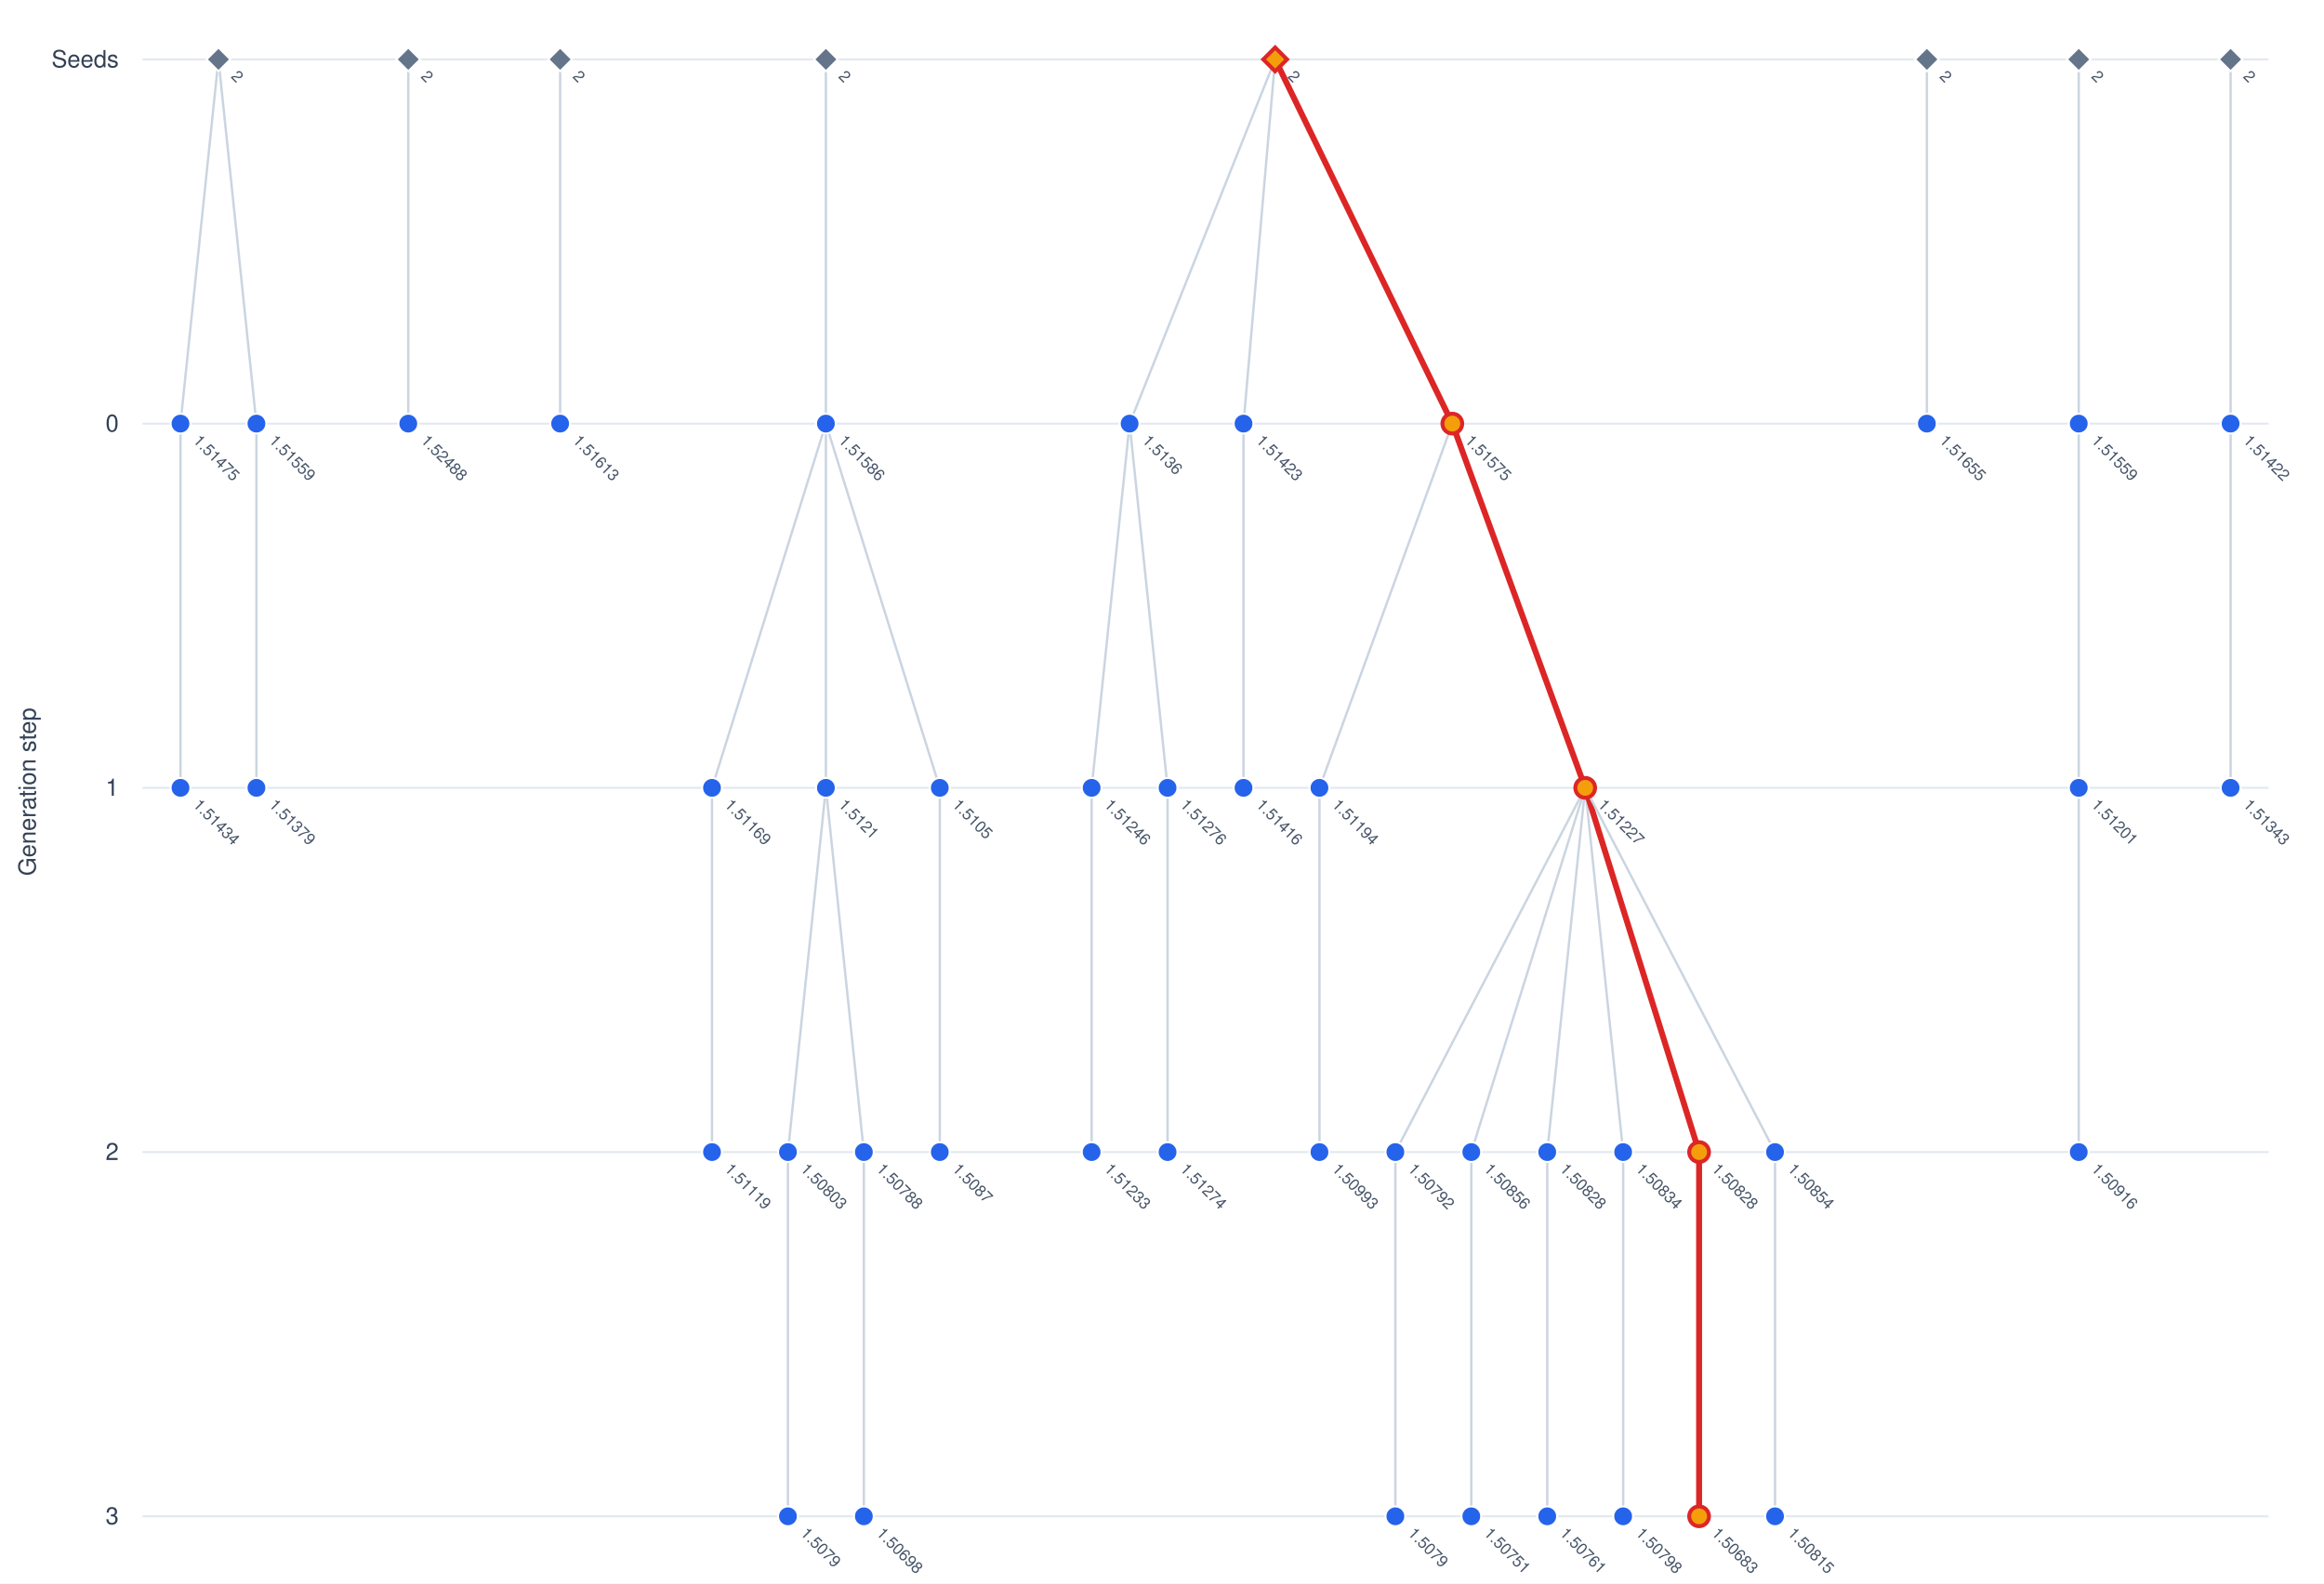
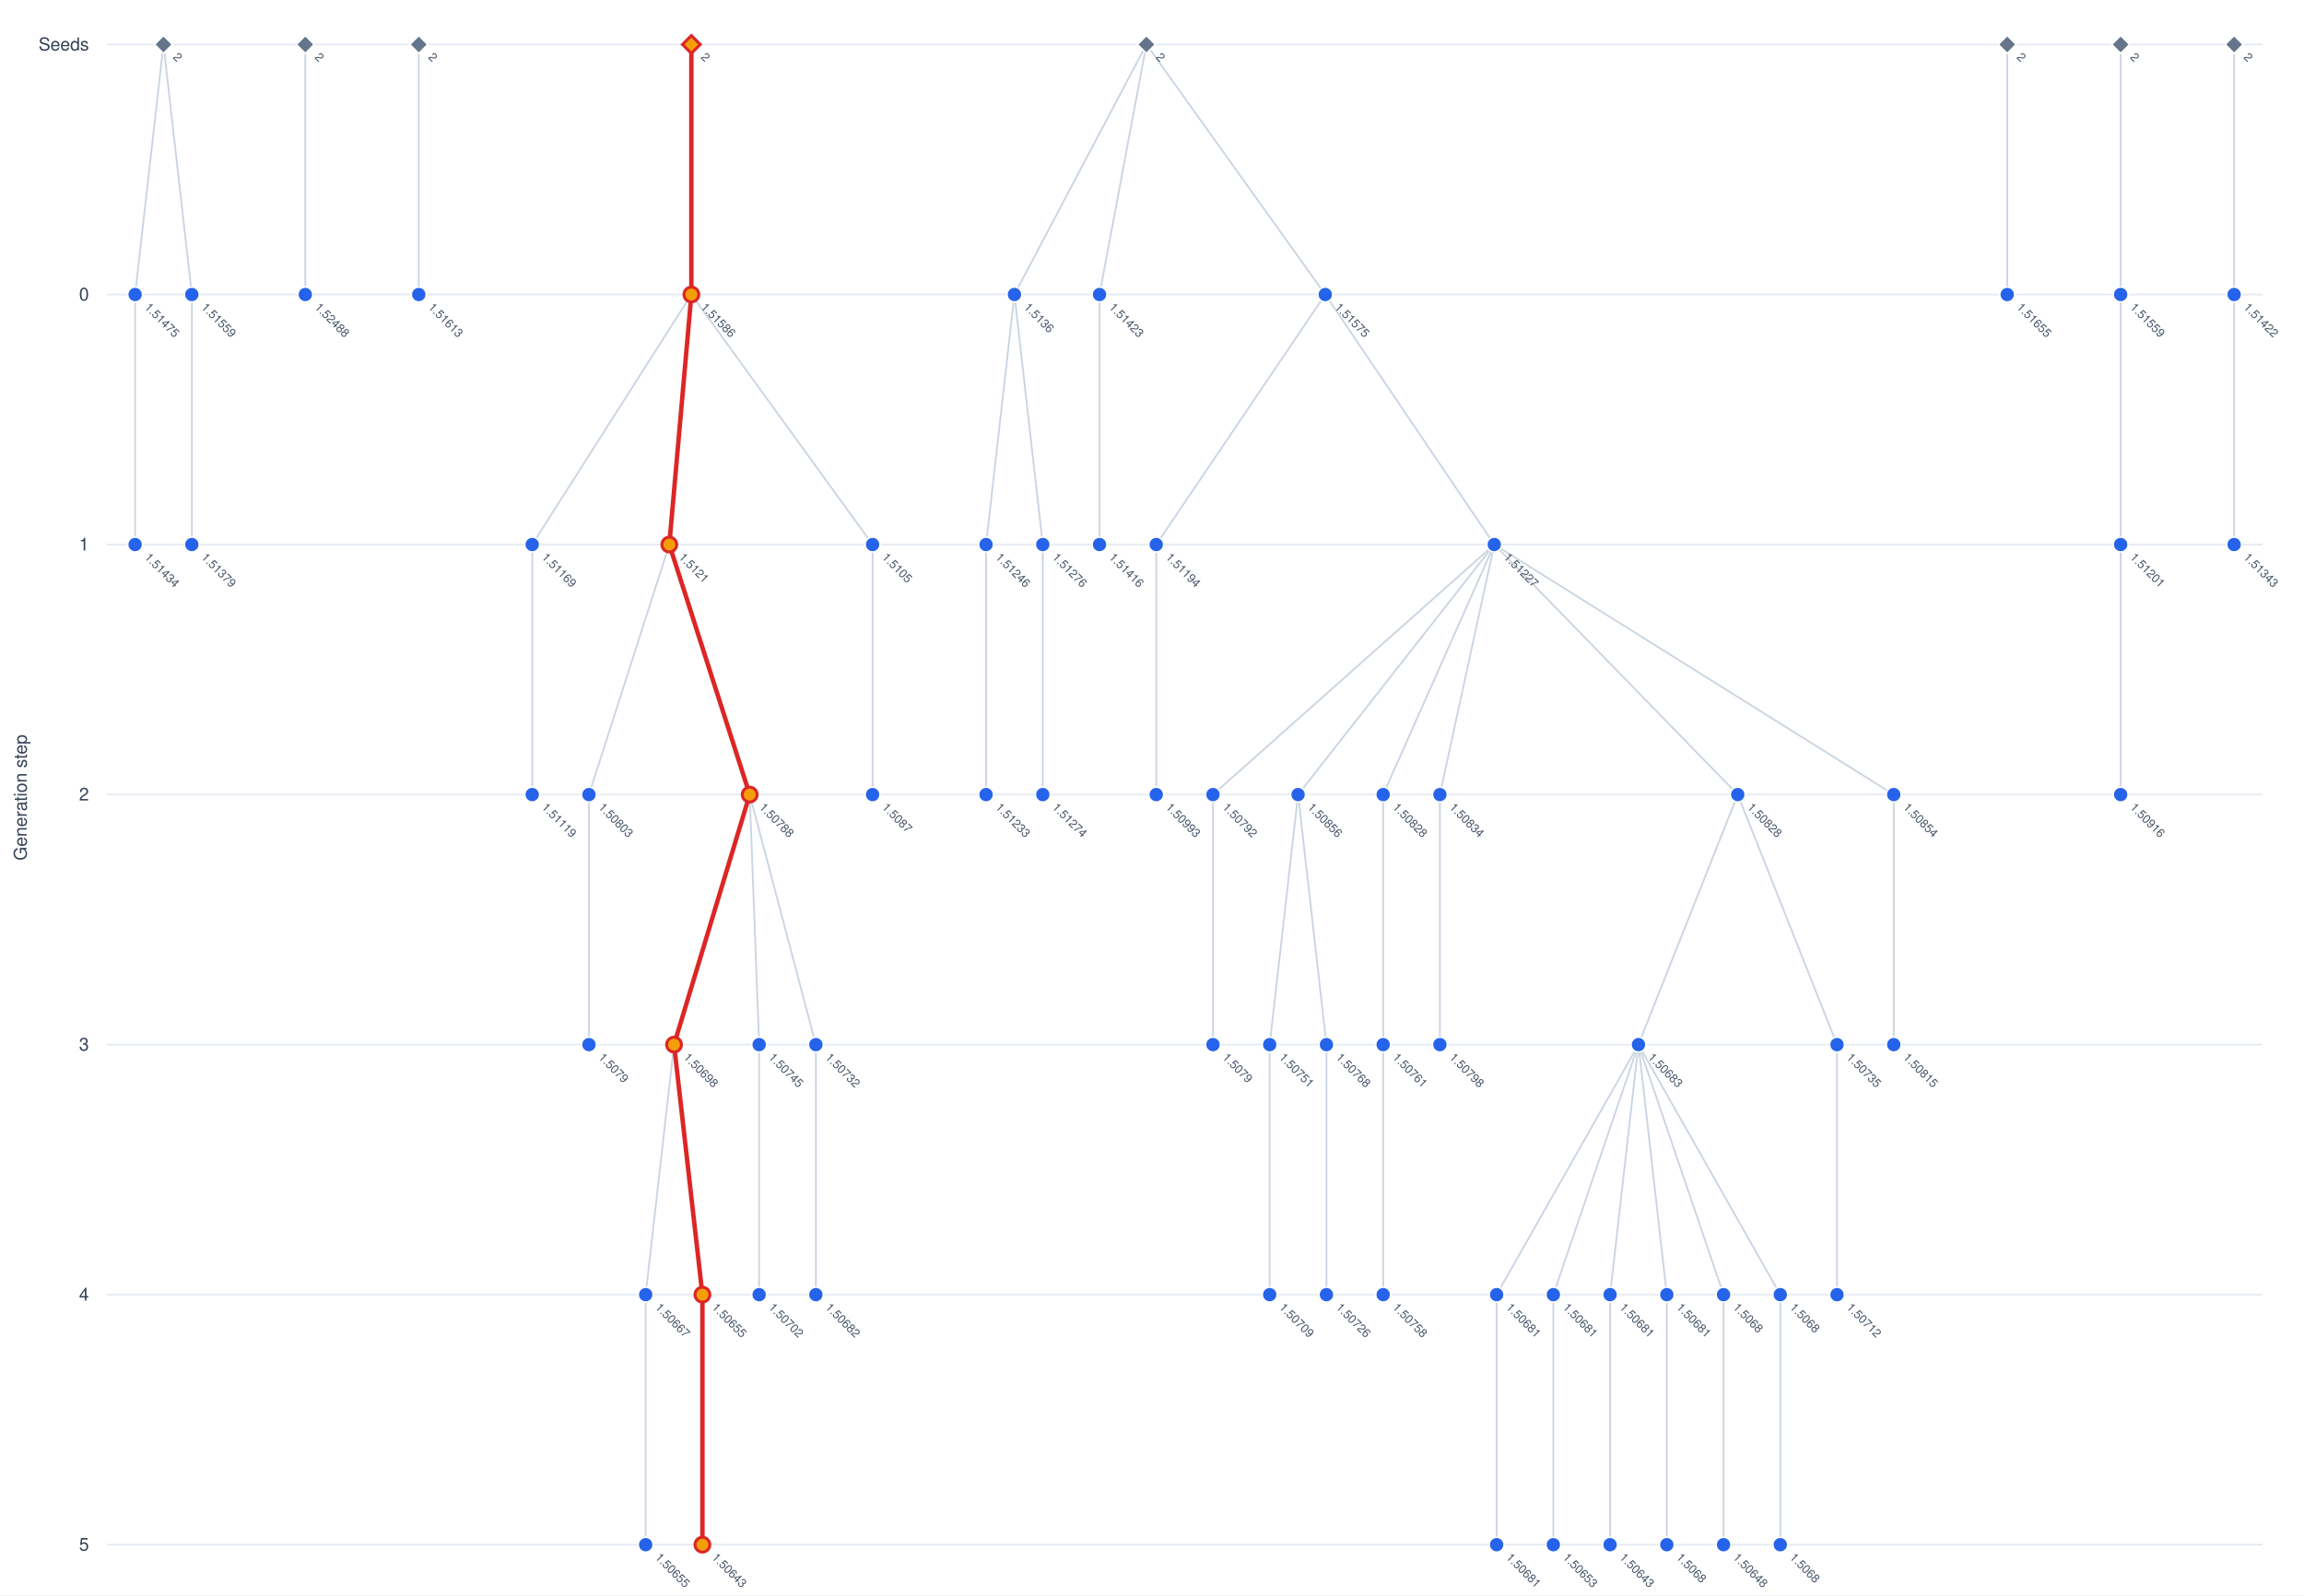
- <svg xmlns="http://www.w3.org/2000/svg" width="1174" height="800" viewBox="0 0 1174 800">
+ <svg xmlns="http://www.w3.org/2000/svg" width="1554" height="1076" viewBox="0 0 1554 1076">
  <rect width="100%" height="100%" fill="white" />
  <g font-family="Helvetica,Arial,sans-serif" font-size="12" fill="#334155">
-     <line x1="72" y1="30.00" x2="1146" y2="30.00" stroke="#e2e8f0" stroke-width="1" />
+     <line x1="72" y1="30.00" x2="1526" y2="30.00" stroke="#e2e8f0" stroke-width="1" />
    <text x="60" y="34.00" text-anchor="end">Seeds</text>
-     <line x1="72" y1="214.00" x2="1146" y2="214.00" stroke="#e2e8f0" stroke-width="1" />
-     <text x="60" y="218.00" text-anchor="end">0</text>
-     <line x1="72" y1="398.00" x2="1146" y2="398.00" stroke="#e2e8f0" stroke-width="1" />
-     <text x="60" y="402.00" text-anchor="end">1</text>
-     <line x1="72" y1="582.00" x2="1146" y2="582.00" stroke="#e2e8f0" stroke-width="1" />
-     <text x="60" y="586.00" text-anchor="end">2</text>
-     <line x1="72" y1="766.00" x2="1146" y2="766.00" stroke="#e2e8f0" stroke-width="1" />
-     <text x="60" y="770.00" text-anchor="end">3</text>
-     <line x1="551.46" y1="398.00" x2="551.46" y2="582.00" stroke="#cbd5e1" stroke-width="1.2" />
-     <line x1="704.89" y1="582.00" x2="704.89" y2="766.00" stroke="#cbd5e1" stroke-width="1.2" />
-     <line x1="110.36" y1="30.00" x2="91.18" y2="214.00" stroke="#cbd5e1" stroke-width="1.2" />
-     <line x1="110.36" y1="30.00" x2="129.54" y2="214.00" stroke="#cbd5e1" stroke-width="1.2" />
-     <line x1="1050.11" y1="398.00" x2="1050.11" y2="582.00" stroke="#cbd5e1" stroke-width="1.2" />
-     <line x1="743.25" y1="582.00" x2="743.25" y2="766.00" stroke="#cbd5e1" stroke-width="1.2" />
-     <line x1="781.61" y1="582.00" x2="781.61" y2="766.00" stroke="#cbd5e1" stroke-width="1.2" />
-     <line x1="206.25" y1="30.00" x2="206.25" y2="214.00" stroke="#cbd5e1" stroke-width="1.2" />
-     <line x1="666.54" y1="398.00" x2="666.54" y2="582.00" stroke="#cbd5e1" stroke-width="1.2" />
-     <line x1="819.96" y1="582.00" x2="819.96" y2="766.00" stroke="#cbd5e1" stroke-width="1.2" />
-     <line x1="282.96" y1="30.00" x2="282.96" y2="214.00" stroke="#cbd5e1" stroke-width="1.2" />
-     <line x1="589.82" y1="398.00" x2="589.82" y2="582.00" stroke="#cbd5e1" stroke-width="1.2" />
-     <line x1="417.21" y1="30.00" x2="417.21" y2="214.00" stroke="#cbd5e1" stroke-width="1.2" />
-     <line x1="1126.82" y1="214.00" x2="1126.82" y2="398.00" stroke="#cbd5e1" stroke-width="1.2" />
-     <line x1="91.18" y1="214.00" x2="91.18" y2="398.00" stroke="#cbd5e1" stroke-width="1.2" />
-     <line x1="359.68" y1="398.00" x2="359.68" y2="582.00" stroke="#cbd5e1" stroke-width="1.2" />
-     <line x1="644.16" y1="30.00" x2="570.64" y2="214.00" stroke="#cbd5e1" stroke-width="1.2" />
-     <line x1="644.16" y1="30.00" x2="628.18" y2="214.00" stroke="#cbd5e1" stroke-width="1.2" />
-     <line x1="644.16" y1="30.00" x2="733.66" y2="214.00" stroke="#dc2626" stroke-width="3" />
-     <line x1="973.39" y1="30.00" x2="973.39" y2="214.00" stroke="#cbd5e1" stroke-width="1.2" />
-     <line x1="398.04" y1="582.00" x2="398.04" y2="766.00" stroke="#cbd5e1" stroke-width="1.2" />
-     <line x1="1050.11" y1="30.00" x2="1050.11" y2="214.00" stroke="#cbd5e1" stroke-width="1.2" />
-     <line x1="858.32" y1="582.00" x2="858.32" y2="766.00" stroke="#dc2626" stroke-width="3" />
-     <line x1="436.39" y1="582.00" x2="436.39" y2="766.00" stroke="#cbd5e1" stroke-width="1.2" />
-     <line x1="570.64" y1="214.00" x2="551.46" y2="398.00" stroke="#cbd5e1" stroke-width="1.2" />
-     <line x1="570.64" y1="214.00" x2="589.82" y2="398.00" stroke="#cbd5e1" stroke-width="1.2" />
-     <line x1="896.68" y1="582.00" x2="896.68" y2="766.00" stroke="#cbd5e1" stroke-width="1.2" />
-     <line x1="1050.11" y1="214.00" x2="1050.11" y2="398.00" stroke="#cbd5e1" stroke-width="1.2" />
-     <line x1="800.79" y1="398.00" x2="704.89" y2="582.00" stroke="#cbd5e1" stroke-width="1.2" />
-     <line x1="800.79" y1="398.00" x2="743.25" y2="582.00" stroke="#cbd5e1" stroke-width="1.2" />
-     <line x1="800.79" y1="398.00" x2="781.61" y2="582.00" stroke="#cbd5e1" stroke-width="1.2" />
-     <line x1="800.79" y1="398.00" x2="819.96" y2="582.00" stroke="#cbd5e1" stroke-width="1.2" />
-     <line x1="800.79" y1="398.00" x2="858.32" y2="582.00" stroke="#dc2626" stroke-width="3" />
-     <line x1="800.79" y1="398.00" x2="896.68" y2="582.00" stroke="#cbd5e1" stroke-width="1.2" />
-     <line x1="129.54" y1="214.00" x2="129.54" y2="398.00" stroke="#cbd5e1" stroke-width="1.2" />
-     <line x1="628.18" y1="214.00" x2="628.18" y2="398.00" stroke="#cbd5e1" stroke-width="1.2" />
-     <line x1="1126.82" y1="30.00" x2="1126.82" y2="214.00" stroke="#cbd5e1" stroke-width="1.2" />
-     <line x1="417.21" y1="398.00" x2="398.04" y2="582.00" stroke="#cbd5e1" stroke-width="1.2" />
-     <line x1="417.21" y1="398.00" x2="436.39" y2="582.00" stroke="#cbd5e1" stroke-width="1.2" />
-     <line x1="417.21" y1="214.00" x2="359.68" y2="398.00" stroke="#cbd5e1" stroke-width="1.2" />
-     <line x1="417.21" y1="214.00" x2="417.21" y2="398.00" stroke="#cbd5e1" stroke-width="1.2" />
-     <line x1="417.21" y1="214.00" x2="474.75" y2="398.00" stroke="#cbd5e1" stroke-width="1.2" />
-     <line x1="733.66" y1="214.00" x2="666.54" y2="398.00" stroke="#cbd5e1" stroke-width="1.2" />
-     <line x1="733.66" y1="214.00" x2="800.79" y2="398.00" stroke="#dc2626" stroke-width="3" />
-     <line x1="474.75" y1="398.00" x2="474.75" y2="582.00" stroke="#cbd5e1" stroke-width="1.2" />
-     <circle cx="896.68" cy="766.00" r="5" fill="#2563eb" stroke="white" stroke-width="1" />
-     <text x="902.68" y="775.00" font-size="8" fill="#475569" transform="rotate(45 902.68 775.00)">1.50815</text>
-     <circle cx="551.46" cy="398.00" r="5" fill="#2563eb" stroke="white" stroke-width="1" />
-     <text x="557.46" y="407.00" font-size="8" fill="#475569" transform="rotate(45 557.46 407.00)">1.51246</text>
-     <circle cx="973.39" cy="214.00" r="5" fill="#2563eb" stroke="white" stroke-width="1" />
-     <text x="979.39" y="223.00" font-size="8" fill="#475569" transform="rotate(45 979.39 223.00)">1.51655</text>
-     <circle cx="743.25" cy="766.00" r="5" fill="#2563eb" stroke="white" stroke-width="1" />
-     <text x="749.25" y="775.00" font-size="8" fill="#475569" transform="rotate(45 749.25 775.00)">1.50751</text>
-     <circle cx="206.25" cy="214.00" r="5" fill="#2563eb" stroke="white" stroke-width="1" />
-     <text x="212.25" y="223.00" font-size="8" fill="#475569" transform="rotate(45 212.25 223.00)">1.52488</text>
-     <circle cx="589.82" cy="582.00" r="5" fill="#2563eb" stroke="white" stroke-width="1" />
-     <text x="595.82" y="591.00" font-size="8" fill="#475569" transform="rotate(45 595.82 591.00)">1.51274</text>
-     <circle cx="704.89" cy="582.00" r="5" fill="#2563eb" stroke="white" stroke-width="1" />
-     <text x="710.89" y="591.00" font-size="8" fill="#475569" transform="rotate(45 710.89 591.00)">1.50792</text>
-     <circle cx="704.89" cy="766.00" r="5" fill="#2563eb" stroke="white" stroke-width="1" />
-     <text x="710.89" y="775.00" font-size="8" fill="#475569" transform="rotate(45 710.89 775.00)">1.5079</text>
-     <polygon points="110.36,24.00 116.36,30.00 110.36,36.00 104.36,30.00" fill="#64748b" stroke="white" stroke-width="1" />
-     <text x="116.36" y="39.00" font-size="8" fill="#475569" transform="rotate(45 116.36 39.00)">2</text>
-     <circle cx="1050.11" cy="398.00" r="5" fill="#2563eb" stroke="white" stroke-width="1" />
-     <text x="1056.11" y="407.00" font-size="8" fill="#475569" transform="rotate(45 1056.11 407.00)">1.51201</text>
-     <circle cx="743.25" cy="582.00" r="5" fill="#2563eb" stroke="white" stroke-width="1" />
-     <text x="749.25" y="591.00" font-size="8" fill="#475569" transform="rotate(45 749.25 591.00)">1.50856</text>
-     <circle cx="781.61" cy="582.00" r="5" fill="#2563eb" stroke="white" stroke-width="1" />
-     <text x="787.61" y="591.00" font-size="8" fill="#475569" transform="rotate(45 787.61 591.00)">1.50828</text>
-     <circle cx="91.18" cy="398.00" r="5" fill="#2563eb" stroke="white" stroke-width="1" />
-     <text x="97.18" y="407.00" font-size="8" fill="#475569" transform="rotate(45 97.18 407.00)">1.51434</text>
-     <polygon points="206.25,24.00 212.25,30.00 206.25,36.00 200.25,30.00" fill="#64748b" stroke="white" stroke-width="1" />
-     <text x="212.25" y="39.00" font-size="8" fill="#475569" transform="rotate(45 212.25 39.00)">2</text>
-     <circle cx="666.54" cy="398.00" r="5" fill="#2563eb" stroke="white" stroke-width="1" />
-     <text x="672.54" y="407.00" font-size="8" fill="#475569" transform="rotate(45 672.54 407.00)">1.51194</text>
-     <circle cx="666.54" cy="582.00" r="5" fill="#2563eb" stroke="white" stroke-width="1" />
-     <text x="672.54" y="591.00" font-size="8" fill="#475569" transform="rotate(45 672.54 591.00)">1.50993</text>
-     <circle cx="819.96" cy="582.00" r="5" fill="#2563eb" stroke="white" stroke-width="1" />
-     <text x="825.96" y="591.00" font-size="8" fill="#475569" transform="rotate(45 825.96 591.00)">1.50834</text>
-     <circle cx="858.32" cy="766.00" r="5" fill="#f59e0b" stroke="#dc2626" stroke-width="2" />
-     <text x="864.32" y="775.00" font-size="8" fill="#475569" transform="rotate(45 864.32 775.00)">1.50683</text>
-     <polygon points="282.96,24.00 288.96,30.00 282.96,36.00 276.96,30.00" fill="#64748b" stroke="white" stroke-width="1" />
-     <text x="288.96" y="39.00" font-size="8" fill="#475569" transform="rotate(45 288.96 39.00)">2</text>
-     <circle cx="589.82" cy="398.00" r="5" fill="#2563eb" stroke="white" stroke-width="1" />
-     <text x="595.82" y="407.00" font-size="8" fill="#475569" transform="rotate(45 595.82 407.00)">1.51276</text>
-     <polygon points="417.21,24.00 423.21,30.00 417.21,36.00 411.21,30.00" fill="#64748b" stroke="white" stroke-width="1" />
-     <text x="423.21" y="39.00" font-size="8" fill="#475569" transform="rotate(45 423.21 39.00)">2</text>
-     <circle cx="436.39" cy="766.00" r="5" fill="#2563eb" stroke="white" stroke-width="1" />
-     <text x="442.39" y="775.00" font-size="8" fill="#475569" transform="rotate(45 442.39 775.00)">1.50698</text>
-     <circle cx="1126.82" cy="214.00" r="5" fill="#2563eb" stroke="white" stroke-width="1" />
-     <text x="1132.82" y="223.00" font-size="8" fill="#475569" transform="rotate(45 1132.82 223.00)">1.51422</text>
-     <circle cx="91.18" cy="214.00" r="5" fill="#2563eb" stroke="white" stroke-width="1" />
-     <text x="97.18" y="223.00" font-size="8" fill="#475569" transform="rotate(45 97.18 223.00)">1.51475</text>
-     <circle cx="628.18" cy="398.00" r="5" fill="#2563eb" stroke="white" stroke-width="1" />
-     <text x="634.18" y="407.00" font-size="8" fill="#475569" transform="rotate(45 634.18 407.00)">1.51416</text>
-     <circle cx="359.68" cy="398.00" r="5" fill="#2563eb" stroke="white" stroke-width="1" />
-     <text x="365.68" y="407.00" font-size="8" fill="#475569" transform="rotate(45 365.68 407.00)">1.51169</text>
-     <circle cx="359.68" cy="582.00" r="5" fill="#2563eb" stroke="white" stroke-width="1" />
-     <text x="365.68" y="591.00" font-size="8" fill="#475569" transform="rotate(45 365.68 591.00)">1.51119</text>
-     <circle cx="474.75" cy="582.00" r="5" fill="#2563eb" stroke="white" stroke-width="1" />
-     <text x="480.75" y="591.00" font-size="8" fill="#475569" transform="rotate(45 480.75 591.00)">1.5087</text>
-     <polygon points="644.16,24.00 650.16,30.00 644.16,36.00 638.16,30.00" fill="#f59e0b" stroke="#dc2626" stroke-width="2" />
-     <text x="650.16" y="39.00" font-size="8" fill="#475569" transform="rotate(45 650.16 39.00)">2</text>
-     <circle cx="1050.11" cy="582.00" r="5" fill="#2563eb" stroke="white" stroke-width="1" />
-     <text x="1056.11" y="591.00" font-size="8" fill="#475569" transform="rotate(45 1056.11 591.00)">1.50916</text>
-     <circle cx="781.61" cy="766.00" r="5" fill="#2563eb" stroke="white" stroke-width="1" />
-     <text x="787.61" y="775.00" font-size="8" fill="#475569" transform="rotate(45 787.61 775.00)">1.50761</text>
-     <polygon points="973.39,24.00 979.39,30.00 973.39,36.00 967.39,30.00" fill="#64748b" stroke="white" stroke-width="1" />
-     <text x="979.39" y="39.00" font-size="8" fill="#475569" transform="rotate(45 979.39 39.00)">2</text>
-     <circle cx="551.46" cy="582.00" r="5" fill="#2563eb" stroke="white" stroke-width="1" />
-     <text x="557.46" y="591.00" font-size="8" fill="#475569" transform="rotate(45 557.46 591.00)">1.51233</text>
-     <circle cx="398.04" cy="582.00" r="5" fill="#2563eb" stroke="white" stroke-width="1" />
-     <text x="404.04" y="591.00" font-size="8" fill="#475569" transform="rotate(45 404.04 591.00)">1.50803</text>
-     <polygon points="1050.11,24.00 1056.11,30.00 1050.11,36.00 1044.11,30.00" fill="#64748b" stroke="white" stroke-width="1" />
-     <text x="1056.11" y="39.00" font-size="8" fill="#475569" transform="rotate(45 1056.11 39.00)">2</text>
-     <circle cx="858.32" cy="582.00" r="5" fill="#f59e0b" stroke="#dc2626" stroke-width="2" />
-     <text x="864.32" y="591.00" font-size="8" fill="#475569" transform="rotate(45 864.32 591.00)">1.50828</text>
-     <circle cx="436.39" cy="582.00" r="5" fill="#2563eb" stroke="white" stroke-width="1" />
-     <text x="442.39" y="591.00" font-size="8" fill="#475569" transform="rotate(45 442.39 591.00)">1.50788</text>
-     <circle cx="398.04" cy="766.00" r="5" fill="#2563eb" stroke="white" stroke-width="1" />
-     <text x="404.04" y="775.00" font-size="8" fill="#475569" transform="rotate(45 404.04 775.00)">1.5079</text>
-     <circle cx="570.64" cy="214.00" r="5" fill="#2563eb" stroke="white" stroke-width="1" />
-     <text x="576.64" y="223.00" font-size="8" fill="#475569" transform="rotate(45 576.64 223.00)">1.5136</text>
-     <circle cx="896.68" cy="582.00" r="5" fill="#2563eb" stroke="white" stroke-width="1" />
-     <text x="902.68" y="591.00" font-size="8" fill="#475569" transform="rotate(45 902.68 591.00)">1.50854</text>
-     <circle cx="1050.11" cy="214.00" r="5" fill="#2563eb" stroke="white" stroke-width="1" />
-     <text x="1056.11" y="223.00" font-size="8" fill="#475569" transform="rotate(45 1056.11 223.00)">1.51559</text>
-     <circle cx="800.79" cy="398.00" r="5" fill="#f59e0b" stroke="#dc2626" stroke-width="2" />
-     <text x="806.79" y="407.00" font-size="8" fill="#475569" transform="rotate(45 806.79 407.00)">1.51227</text>
-     <circle cx="129.54" cy="214.00" r="5" fill="#2563eb" stroke="white" stroke-width="1" />
-     <text x="135.54" y="223.00" font-size="8" fill="#475569" transform="rotate(45 135.54 223.00)">1.51559</text>
-     <circle cx="129.54" cy="398.00" r="5" fill="#2563eb" stroke="white" stroke-width="1" />
-     <text x="135.54" y="407.00" font-size="8" fill="#475569" transform="rotate(45 135.54 407.00)">1.51379</text>
-     <circle cx="628.18" cy="214.00" r="5" fill="#2563eb" stroke="white" stroke-width="1" />
-     <text x="634.18" y="223.00" font-size="8" fill="#475569" transform="rotate(45 634.18 223.00)">1.51423</text>
-     <circle cx="819.96" cy="766.00" r="5" fill="#2563eb" stroke="white" stroke-width="1" />
-     <text x="825.96" y="775.00" font-size="8" fill="#475569" transform="rotate(45 825.96 775.00)">1.50798</text>
-     <polygon points="1126.82,24.00 1132.82,30.00 1126.82,36.00 1120.82,30.00" fill="#64748b" stroke="white" stroke-width="1" />
-     <text x="1132.82" y="39.00" font-size="8" fill="#475569" transform="rotate(45 1132.82 39.00)">2</text>
-     <circle cx="417.21" cy="398.00" r="5" fill="#2563eb" stroke="white" stroke-width="1" />
-     <text x="423.21" y="407.00" font-size="8" fill="#475569" transform="rotate(45 423.21 407.00)">1.5121</text>
-     <circle cx="1126.82" cy="398.00" r="5" fill="#2563eb" stroke="white" stroke-width="1" />
-     <text x="1132.82" y="407.00" font-size="8" fill="#475569" transform="rotate(45 1132.82 407.00)">1.51343</text>
-     <circle cx="282.96" cy="214.00" r="5" fill="#2563eb" stroke="white" stroke-width="1" />
-     <text x="288.96" y="223.00" font-size="8" fill="#475569" transform="rotate(45 288.96 223.00)">1.51613</text>
-     <circle cx="417.21" cy="214.00" r="5" fill="#2563eb" stroke="white" stroke-width="1" />
-     <text x="423.21" y="223.00" font-size="8" fill="#475569" transform="rotate(45 423.21 223.00)">1.51586</text>
-     <circle cx="733.66" cy="214.00" r="5" fill="#f59e0b" stroke="#dc2626" stroke-width="2" />
-     <text x="739.66" y="223.00" font-size="8" fill="#475569" transform="rotate(45 739.66 223.00)">1.51575</text>
-     <circle cx="474.75" cy="398.00" r="5" fill="#2563eb" stroke="white" stroke-width="1" />
-     <text x="480.75" y="407.00" font-size="8" fill="#475569" transform="rotate(45 480.75 407.00)">1.5105</text>
-     <text x="18" y="400.00" text-anchor="middle" transform="rotate(-90 18 400.00)">Generation step</text>
+     <line x1="72" y1="198.67" x2="1526" y2="198.67" stroke="#e2e8f0" stroke-width="1" />
+     <text x="60" y="202.67" text-anchor="end">0</text>
+     <line x1="72" y1="367.33" x2="1526" y2="367.33" stroke="#e2e8f0" stroke-width="1" />
+     <text x="60" y="371.33" text-anchor="end">1</text>
+     <line x1="72" y1="536.00" x2="1526" y2="536.00" stroke="#e2e8f0" stroke-width="1" />
+     <text x="60" y="540.00" text-anchor="end">2</text>
+     <line x1="72" y1="704.67" x2="1526" y2="704.67" stroke="#e2e8f0" stroke-width="1" />
+     <text x="60" y="708.67" text-anchor="end">3</text>
+     <line x1="72" y1="873.33" x2="1526" y2="873.33" stroke="#e2e8f0" stroke-width="1" />
+     <text x="60" y="877.33" text-anchor="end">4</text>
+     <line x1="72" y1="1042.00" x2="1526" y2="1042.00" stroke="#e2e8f0" stroke-width="1" />
+     <text x="60" y="1046.00" text-anchor="end">5</text>
+     <line x1="665.08" y1="367.33" x2="665.08" y2="536.00" stroke="#cbd5e1" stroke-width="1.2" />
+     <line x1="856.39" y1="704.67" x2="856.39" y2="873.33" stroke="#cbd5e1" stroke-width="1.2" />
+     <line x1="435.50" y1="873.33" x2="435.50" y2="1042.00" stroke="#cbd5e1" stroke-width="1.2" />
+     <line x1="818.13" y1="536.00" x2="818.13" y2="704.67" stroke="#cbd5e1" stroke-width="1.2" />
+     <line x1="110.26" y1="30.00" x2="91.13" y2="198.67" stroke="#cbd5e1" stroke-width="1.2" />
+     <line x1="110.26" y1="30.00" x2="129.39" y2="198.67" stroke="#cbd5e1" stroke-width="1.2" />
+     <line x1="1430.34" y1="367.33" x2="1430.34" y2="536.00" stroke="#cbd5e1" stroke-width="1.2" />
+     <line x1="875.53" y1="536.00" x2="856.39" y2="704.67" stroke="#cbd5e1" stroke-width="1.2" />
+     <line x1="875.53" y1="536.00" x2="894.66" y2="704.67" stroke="#cbd5e1" stroke-width="1.2" />
+     <line x1="932.92" y1="536.00" x2="932.92" y2="704.67" stroke="#cbd5e1" stroke-width="1.2" />
+     <line x1="205.92" y1="30.00" x2="205.92" y2="198.67" stroke="#cbd5e1" stroke-width="1.2" />
+     <line x1="779.87" y1="367.33" x2="779.87" y2="536.00" stroke="#cbd5e1" stroke-width="1.2" />
+     <line x1="1009.45" y1="873.33" x2="1009.45" y2="1042.00" stroke="#cbd5e1" stroke-width="1.2" />
+     <line x1="971.18" y1="536.00" x2="971.18" y2="704.67" stroke="#cbd5e1" stroke-width="1.2" />
+     <line x1="1105.11" y1="704.67" x2="1009.45" y2="873.33" stroke="#cbd5e1" stroke-width="1.2" />
+     <line x1="1105.11" y1="704.67" x2="1047.71" y2="873.33" stroke="#cbd5e1" stroke-width="1.2" />
+     <line x1="1105.11" y1="704.67" x2="1085.97" y2="873.33" stroke="#cbd5e1" stroke-width="1.2" />
+     <line x1="1105.11" y1="704.67" x2="1124.24" y2="873.33" stroke="#cbd5e1" stroke-width="1.2" />
+     <line x1="1105.11" y1="704.67" x2="1162.50" y2="873.33" stroke="#cbd5e1" stroke-width="1.2" />
+     <line x1="1105.11" y1="704.67" x2="1200.76" y2="873.33" stroke="#cbd5e1" stroke-width="1.2" />
+     <line x1="282.45" y1="30.00" x2="282.45" y2="198.67" stroke="#cbd5e1" stroke-width="1.2" />
+     <line x1="703.34" y1="367.33" x2="703.34" y2="536.00" stroke="#cbd5e1" stroke-width="1.2" />
+     <line x1="466.32" y1="30.00" x2="466.32" y2="198.67" stroke="#dc2626" stroke-width="3" />
+     <line x1="454.63" y1="704.67" x2="435.50" y2="873.33" stroke="#cbd5e1" stroke-width="1.2" />
+     <line x1="454.63" y1="704.67" x2="473.76" y2="873.33" stroke="#dc2626" stroke-width="3" />
+     <line x1="894.66" y1="704.67" x2="894.66" y2="873.33" stroke="#cbd5e1" stroke-width="1.2" />
+     <line x1="1506.87" y1="198.67" x2="1506.87" y2="367.33" stroke="#cbd5e1" stroke-width="1.2" />
+     <line x1="91.13" y1="198.67" x2="91.13" y2="367.33" stroke="#cbd5e1" stroke-width="1.2" />
+     <line x1="1047.71" y1="873.33" x2="1047.71" y2="1042.00" stroke="#cbd5e1" stroke-width="1.2" />
+     <line x1="1085.97" y1="873.33" x2="1085.97" y2="1042.00" stroke="#cbd5e1" stroke-width="1.2" />
+     <line x1="358.97" y1="367.33" x2="358.97" y2="536.00" stroke="#cbd5e1" stroke-width="1.2" />
+     <line x1="773.23" y1="30.00" x2="684.21" y2="198.67" stroke="#cbd5e1" stroke-width="1.2" />
+     <line x1="773.23" y1="30.00" x2="741.61" y2="198.67" stroke="#cbd5e1" stroke-width="1.2" />
+     <line x1="773.23" y1="30.00" x2="893.86" y2="198.67" stroke="#cbd5e1" stroke-width="1.2" />
+     <line x1="932.92" y1="704.67" x2="932.92" y2="873.33" stroke="#cbd5e1" stroke-width="1.2" />
+     <line x1="1239.03" y1="704.67" x2="1239.03" y2="873.33" stroke="#cbd5e1" stroke-width="1.2" />
+     <line x1="1353.82" y1="30.00" x2="1353.82" y2="198.67" stroke="#cbd5e1" stroke-width="1.2" />
+     <line x1="1124.24" y1="873.33" x2="1124.24" y2="1042.00" stroke="#cbd5e1" stroke-width="1.2" />
+     <line x1="397.24" y1="536.00" x2="397.24" y2="704.67" stroke="#cbd5e1" stroke-width="1.2" />
+     <line x1="1430.34" y1="30.00" x2="1430.34" y2="198.67" stroke="#cbd5e1" stroke-width="1.2" />
+     <line x1="1172.07" y1="536.00" x2="1105.11" y2="704.67" stroke="#cbd5e1" stroke-width="1.2" />
+     <line x1="1172.07" y1="536.00" x2="1239.03" y2="704.67" stroke="#cbd5e1" stroke-width="1.2" />
+     <line x1="505.65" y1="536.00" x2="454.63" y2="704.67" stroke="#dc2626" stroke-width="3" />
+     <line x1="505.65" y1="536.00" x2="512.03" y2="704.67" stroke="#cbd5e1" stroke-width="1.2" />
+     <line x1="505.65" y1="536.00" x2="550.29" y2="704.67" stroke="#cbd5e1" stroke-width="1.2" />
+     <line x1="684.21" y1="198.67" x2="665.08" y2="367.33" stroke="#cbd5e1" stroke-width="1.2" />
+     <line x1="684.21" y1="198.67" x2="703.34" y2="367.33" stroke="#cbd5e1" stroke-width="1.2" />
+     <line x1="1277.29" y1="536.00" x2="1277.29" y2="704.67" stroke="#cbd5e1" stroke-width="1.2" />
+     <line x1="1430.34" y1="198.67" x2="1430.34" y2="367.33" stroke="#cbd5e1" stroke-width="1.2" />
+     <line x1="1007.85" y1="367.33" x2="818.13" y2="536.00" stroke="#cbd5e1" stroke-width="1.2" />
+     <line x1="1007.85" y1="367.33" x2="875.53" y2="536.00" stroke="#cbd5e1" stroke-width="1.2" />
+     <line x1="1007.85" y1="367.33" x2="932.92" y2="536.00" stroke="#cbd5e1" stroke-width="1.2" />
+     <line x1="1007.85" y1="367.33" x2="971.18" y2="536.00" stroke="#cbd5e1" stroke-width="1.2" />
+     <line x1="1007.85" y1="367.33" x2="1172.07" y2="536.00" stroke="#cbd5e1" stroke-width="1.2" />
+     <line x1="1007.85" y1="367.33" x2="1277.29" y2="536.00" stroke="#cbd5e1" stroke-width="1.2" />
+     <line x1="129.39" y1="198.67" x2="129.39" y2="367.33" stroke="#cbd5e1" stroke-width="1.2" />
+     <line x1="741.61" y1="198.67" x2="741.61" y2="367.33" stroke="#cbd5e1" stroke-width="1.2" />
+     <line x1="1162.50" y1="873.33" x2="1162.50" y2="1042.00" stroke="#cbd5e1" stroke-width="1.2" />
+     <line x1="473.76" y1="873.33" x2="473.76" y2="1042.00" stroke="#dc2626" stroke-width="3" />
+     <line x1="512.03" y1="704.67" x2="512.03" y2="873.33" stroke="#cbd5e1" stroke-width="1.2" />
+     <line x1="1506.87" y1="30.00" x2="1506.87" y2="198.67" stroke="#cbd5e1" stroke-width="1.2" />
+     <line x1="1200.76" y1="873.33" x2="1200.76" y2="1042.00" stroke="#cbd5e1" stroke-width="1.2" />
+     <line x1="550.29" y1="704.67" x2="550.29" y2="873.33" stroke="#cbd5e1" stroke-width="1.2" />
+     <line x1="451.44" y1="367.33" x2="397.24" y2="536.00" stroke="#cbd5e1" stroke-width="1.2" />
+     <line x1="451.44" y1="367.33" x2="505.65" y2="536.00" stroke="#dc2626" stroke-width="3" />
+     <line x1="466.32" y1="198.67" x2="358.97" y2="367.33" stroke="#cbd5e1" stroke-width="1.2" />
+     <line x1="466.32" y1="198.67" x2="451.44" y2="367.33" stroke="#dc2626" stroke-width="3" />
+     <line x1="466.32" y1="198.67" x2="588.55" y2="367.33" stroke="#cbd5e1" stroke-width="1.2" />
+     <line x1="893.86" y1="198.67" x2="779.87" y2="367.33" stroke="#cbd5e1" stroke-width="1.2" />
+     <line x1="893.86" y1="198.67" x2="1007.85" y2="367.33" stroke="#cbd5e1" stroke-width="1.2" />
+     <line x1="588.55" y1="367.33" x2="588.55" y2="536.00" stroke="#cbd5e1" stroke-width="1.2" />
+     <circle cx="1277.29" cy="704.67" r="5" fill="#2563eb" stroke="white" stroke-width="1" />
+     <text x="1283.29" y="713.67" font-size="8" fill="#475569" transform="rotate(45 1283.29 713.67)">1.50815</text>
+     <circle cx="665.08" cy="367.33" r="5" fill="#2563eb" stroke="white" stroke-width="1" />
+     <text x="671.08" y="376.33" font-size="8" fill="#475569" transform="rotate(45 671.08 376.33)">1.51246</text>
+     <circle cx="1162.50" cy="1042.00" r="5" fill="#2563eb" stroke="white" stroke-width="1" />
+     <text x="1168.50" y="1051.00" font-size="8" fill="#475569" transform="rotate(45 1168.50 1051.00)">1.50648</text>
+     <circle cx="1353.82" cy="198.67" r="5" fill="#2563eb" stroke="white" stroke-width="1" />
+     <text x="1359.82" y="207.67" font-size="8" fill="#475569" transform="rotate(45 1359.82 207.67)">1.51655</text>
+     <circle cx="856.39" cy="704.67" r="5" fill="#2563eb" stroke="white" stroke-width="1" />
+     <text x="862.39" y="713.67" font-size="8" fill="#475569" transform="rotate(45 862.39 713.67)">1.50751</text>
+     <circle cx="205.92" cy="198.67" r="5" fill="#2563eb" stroke="white" stroke-width="1" />
+     <text x="211.92" y="207.67" font-size="8" fill="#475569" transform="rotate(45 211.92 207.67)">1.52488</text>
+     <circle cx="703.34" cy="536.00" r="5" fill="#2563eb" stroke="white" stroke-width="1" />
+     <text x="709.34" y="545.00" font-size="8" fill="#475569" transform="rotate(45 709.34 545.00)">1.51274</text>
+     <circle cx="1200.76" cy="1042.00" r="5" fill="#2563eb" stroke="white" stroke-width="1" />
+     <text x="1206.76" y="1051.00" font-size="8" fill="#475569" transform="rotate(45 1206.76 1051.00)">1.5068</text>
+     <circle cx="435.50" cy="873.33" r="5" fill="#2563eb" stroke="white" stroke-width="1" />
+     <text x="441.50" y="882.33" font-size="8" fill="#475569" transform="rotate(45 441.50 882.33)">1.50667</text>
+     <circle cx="818.13" cy="536.00" r="5" fill="#2563eb" stroke="white" stroke-width="1" />
+     <text x="824.13" y="545.00" font-size="8" fill="#475569" transform="rotate(45 824.13 545.00)">1.50792</text>
+     <circle cx="818.13" cy="704.67" r="5" fill="#2563eb" stroke="white" stroke-width="1" />
+     <text x="824.13" y="713.67" font-size="8" fill="#475569" transform="rotate(45 824.13 713.67)">1.5079</text>
+     <polygon points="110.26,24.00 116.26,30.00 110.26,36.00 104.26,30.00" fill="#64748b" stroke="white" stroke-width="1" />
+     <text x="116.26" y="39.00" font-size="8" fill="#475569" transform="rotate(45 116.26 39.00)">2</text>
+     <circle cx="1430.34" cy="367.33" r="5" fill="#2563eb" stroke="white" stroke-width="1" />
+     <text x="1436.34" y="376.33" font-size="8" fill="#475569" transform="rotate(45 1436.34 376.33)">1.51201</text>
+     <circle cx="875.53" cy="536.00" r="5" fill="#2563eb" stroke="white" stroke-width="1" />
+     <text x="881.53" y="545.00" font-size="8" fill="#475569" transform="rotate(45 881.53 545.00)">1.50856</text>
+     <circle cx="1239.03" cy="873.33" r="5" fill="#2563eb" stroke="white" stroke-width="1" />
+     <text x="1245.03" y="882.33" font-size="8" fill="#475569" transform="rotate(45 1245.03 882.33)">1.50712</text>
+     <circle cx="932.92" cy="536.00" r="5" fill="#2563eb" stroke="white" stroke-width="1" />
+     <text x="938.92" y="545.00" font-size="8" fill="#475569" transform="rotate(45 938.92 545.00)">1.50828</text>
+     <circle cx="91.13" cy="367.33" r="5" fill="#2563eb" stroke="white" stroke-width="1" />
+     <text x="97.13" y="376.33" font-size="8" fill="#475569" transform="rotate(45 97.13 376.33)">1.51434</text>
+     <polygon points="205.92,24.00 211.92,30.00 205.92,36.00 199.92,30.00" fill="#64748b" stroke="white" stroke-width="1" />
+     <text x="211.92" y="39.00" font-size="8" fill="#475569" transform="rotate(45 211.92 39.00)">2</text>
+     <circle cx="435.50" cy="1042.00" r="5" fill="#2563eb" stroke="white" stroke-width="1" />
+     <text x="441.50" y="1051.00" font-size="8" fill="#475569" transform="rotate(45 441.50 1051.00)">1.50655</text>
+     <circle cx="779.87" cy="367.33" r="5" fill="#2563eb" stroke="white" stroke-width="1" />
+     <text x="785.87" y="376.33" font-size="8" fill="#475569" transform="rotate(45 785.87 376.33)">1.51194</text>
+     <circle cx="932.92" cy="873.33" r="5" fill="#2563eb" stroke="white" stroke-width="1" />
+     <text x="938.92" y="882.33" font-size="8" fill="#475569" transform="rotate(45 938.92 882.33)">1.50758</text>
+     <circle cx="1009.45" cy="873.33" r="5" fill="#2563eb" stroke="white" stroke-width="1" />
+     <text x="1015.45" y="882.33" font-size="8" fill="#475569" transform="rotate(45 1015.45 882.33)">1.50681</text>
+     <circle cx="779.87" cy="536.00" r="5" fill="#2563eb" stroke="white" stroke-width="1" />
+     <text x="785.87" y="545.00" font-size="8" fill="#475569" transform="rotate(45 785.87 545.00)">1.50993</text>
+     <circle cx="971.18" cy="536.00" r="5" fill="#2563eb" stroke="white" stroke-width="1" />
+     <text x="977.18" y="545.00" font-size="8" fill="#475569" transform="rotate(45 977.18 545.00)">1.50834</text>
+     <circle cx="1105.11" cy="704.67" r="5" fill="#2563eb" stroke="white" stroke-width="1" />
+     <text x="1111.11" y="713.67" font-size="8" fill="#475569" transform="rotate(45 1111.11 713.67)">1.50683</text>
+     <circle cx="894.66" cy="873.33" r="5" fill="#2563eb" stroke="white" stroke-width="1" />
+     <text x="900.66" y="882.33" font-size="8" fill="#475569" transform="rotate(45 900.66 882.33)">1.50726</text>
+     <polygon points="282.45,24.00 288.45,30.00 282.45,36.00 276.45,30.00" fill="#64748b" stroke="white" stroke-width="1" />
+     <text x="288.45" y="39.00" font-size="8" fill="#475569" transform="rotate(45 288.45 39.00)">2</text>
+     <circle cx="703.34" cy="367.33" r="5" fill="#2563eb" stroke="white" stroke-width="1" />
+     <text x="709.34" y="376.33" font-size="8" fill="#475569" transform="rotate(45 709.34 376.33)">1.51276</text>
+     <polygon points="466.32,24.00 472.32,30.00 466.32,36.00 460.32,30.00" fill="#f59e0b" stroke="#dc2626" stroke-width="2" />
+     <text x="472.32" y="39.00" font-size="8" fill="#475569" transform="rotate(45 472.32 39.00)">2</text>
+     <circle cx="454.63" cy="704.67" r="5" fill="#f59e0b" stroke="#dc2626" stroke-width="2" />
+     <text x="460.63" y="713.67" font-size="8" fill="#475569" transform="rotate(45 460.63 713.67)">1.50698</text>
+     <circle cx="894.66" cy="704.67" r="5" fill="#2563eb" stroke="white" stroke-width="1" />
+     <text x="900.66" y="713.67" font-size="8" fill="#475569" transform="rotate(45 900.66 713.67)">1.50768</text>
+     <circle cx="1506.87" cy="198.67" r="5" fill="#2563eb" stroke="white" stroke-width="1" />
+     <text x="1512.87" y="207.67" font-size="8" fill="#475569" transform="rotate(45 1512.87 207.67)">1.51422</text>
+     <circle cx="91.13" cy="198.67" r="5" fill="#2563eb" stroke="white" stroke-width="1" />
+     <text x="97.13" y="207.67" font-size="8" fill="#475569" transform="rotate(45 97.13 207.67)">1.51475</text>
+     <circle cx="1047.71" cy="873.33" r="5" fill="#2563eb" stroke="white" stroke-width="1" />
+     <text x="1053.71" y="882.33" font-size="8" fill="#475569" transform="rotate(45 1053.71 882.33)">1.50681</text>
+     <circle cx="741.61" cy="367.33" r="5" fill="#2563eb" stroke="white" stroke-width="1" />
+     <text x="747.61" y="376.33" font-size="8" fill="#475569" transform="rotate(45 747.61 376.33)">1.51416</text>
+     <circle cx="1085.97" cy="873.33" r="5" fill="#2563eb" stroke="white" stroke-width="1" />
+     <text x="1091.97" y="882.33" font-size="8" fill="#475569" transform="rotate(45 1091.97 882.33)">1.50681</text>
+     <circle cx="856.39" cy="873.33" r="5" fill="#2563eb" stroke="white" stroke-width="1" />
+     <text x="862.39" y="882.33" font-size="8" fill="#475569" transform="rotate(45 862.39 882.33)">1.50709</text>
+     <circle cx="358.97" cy="367.33" r="5" fill="#2563eb" stroke="white" stroke-width="1" />
+     <text x="364.97" y="376.33" font-size="8" fill="#475569" transform="rotate(45 364.97 376.33)">1.51169</text>
+     <circle cx="358.97" cy="536.00" r="5" fill="#2563eb" stroke="white" stroke-width="1" />
+     <text x="364.97" y="545.00" font-size="8" fill="#475569" transform="rotate(45 364.97 545.00)">1.51119</text>
+     <circle cx="588.55" cy="536.00" r="5" fill="#2563eb" stroke="white" stroke-width="1" />
+     <text x="594.55" y="545.00" font-size="8" fill="#475569" transform="rotate(45 594.55 545.00)">1.5087</text>
+     <polygon points="773.23,24.00 779.23,30.00 773.23,36.00 767.23,30.00" fill="#64748b" stroke="white" stroke-width="1" />
+     <text x="779.23" y="39.00" font-size="8" fill="#475569" transform="rotate(45 779.23 39.00)">2</text>
+     <circle cx="1430.34" cy="536.00" r="5" fill="#2563eb" stroke="white" stroke-width="1" />
+     <text x="1436.34" y="545.00" font-size="8" fill="#475569" transform="rotate(45 1436.34 545.00)">1.50916</text>
+     <circle cx="932.92" cy="704.67" r="5" fill="#2563eb" stroke="white" stroke-width="1" />
+     <text x="938.92" y="713.67" font-size="8" fill="#475569" transform="rotate(45 938.92 713.67)">1.50761</text>
+     <circle cx="1239.03" cy="704.67" r="5" fill="#2563eb" stroke="white" stroke-width="1" />
+     <text x="1245.03" y="713.67" font-size="8" fill="#475569" transform="rotate(45 1245.03 713.67)">1.50735</text>
+     <circle cx="550.29" cy="873.33" r="5" fill="#2563eb" stroke="white" stroke-width="1" />
+     <text x="556.29" y="882.33" font-size="8" fill="#475569" transform="rotate(45 556.29 882.33)">1.50682</text>
+     <polygon points="1353.82,24.00 1359.82,30.00 1353.82,36.00 1347.82,30.00" fill="#64748b" stroke="white" stroke-width="1" />
+     <text x="1359.82" y="39.00" font-size="8" fill="#475569" transform="rotate(45 1359.82 39.00)">2</text>
+     <circle cx="1124.24" cy="873.33" r="5" fill="#2563eb" stroke="white" stroke-width="1" />
+     <text x="1130.24" y="882.33" font-size="8" fill="#475569" transform="rotate(45 1130.24 882.33)">1.50681</text>
+     <circle cx="665.08" cy="536.00" r="5" fill="#2563eb" stroke="white" stroke-width="1" />
+     <text x="671.08" y="545.00" font-size="8" fill="#475569" transform="rotate(45 671.08 545.00)">1.51233</text>
+     <circle cx="512.03" cy="873.33" r="5" fill="#2563eb" stroke="white" stroke-width="1" />
+     <text x="518.03" y="882.33" font-size="8" fill="#475569" transform="rotate(45 518.03 882.33)">1.50702</text>
+     <circle cx="397.24" cy="536.00" r="5" fill="#2563eb" stroke="white" stroke-width="1" />
+     <text x="403.24" y="545.00" font-size="8" fill="#475569" transform="rotate(45 403.24 545.00)">1.50803</text>
+     <polygon points="1430.34,24.00 1436.34,30.00 1430.34,36.00 1424.34,30.00" fill="#64748b" stroke="white" stroke-width="1" />
+     <text x="1436.34" y="39.00" font-size="8" fill="#475569" transform="rotate(45 1436.34 39.00)">2</text>
+     <circle cx="1172.07" cy="536.00" r="5" fill="#2563eb" stroke="white" stroke-width="1" />
+     <text x="1178.07" y="545.00" font-size="8" fill="#475569" transform="rotate(45 1178.07 545.00)">1.50828</text>
+     <circle cx="505.65" cy="536.00" r="5" fill="#f59e0b" stroke="#dc2626" stroke-width="2" />
+     <text x="511.65" y="545.00" font-size="8" fill="#475569" transform="rotate(45 511.65 545.00)">1.50788</text>
+     <circle cx="397.24" cy="704.67" r="5" fill="#2563eb" stroke="white" stroke-width="1" />
+     <text x="403.24" y="713.67" font-size="8" fill="#475569" transform="rotate(45 403.24 713.67)">1.5079</text>
+     <circle cx="1085.97" cy="1042.00" r="5" fill="#2563eb" stroke="white" stroke-width="1" />
+     <text x="1091.97" y="1051.00" font-size="8" fill="#475569" transform="rotate(45 1091.97 1051.00)">1.50643</text>
+     <circle cx="684.21" cy="198.67" r="5" fill="#2563eb" stroke="white" stroke-width="1" />
+     <text x="690.21" y="207.67" font-size="8" fill="#475569" transform="rotate(45 690.21 207.67)">1.5136</text>
+     <circle cx="1277.29" cy="536.00" r="5" fill="#2563eb" stroke="white" stroke-width="1" />
+     <text x="1283.29" y="545.00" font-size="8" fill="#475569" transform="rotate(45 1283.29 545.00)">1.50854</text>
+     <circle cx="1430.34" cy="198.67" r="5" fill="#2563eb" stroke="white" stroke-width="1" />
+     <text x="1436.34" y="207.67" font-size="8" fill="#475569" transform="rotate(45 1436.34 207.67)">1.51559</text>
+     <circle cx="1047.71" cy="1042.00" r="5" fill="#2563eb" stroke="white" stroke-width="1" />
+     <text x="1053.71" y="1051.00" font-size="8" fill="#475569" transform="rotate(45 1053.71 1051.00)">1.50653</text>
+     <circle cx="1007.85" cy="367.33" r="5" fill="#2563eb" stroke="white" stroke-width="1" />
+     <text x="1013.85" y="376.33" font-size="8" fill="#475569" transform="rotate(45 1013.85 376.33)">1.51227</text>
+     <circle cx="129.39" cy="198.67" r="5" fill="#2563eb" stroke="white" stroke-width="1" />
+     <text x="135.39" y="207.67" font-size="8" fill="#475569" transform="rotate(45 135.39 207.67)">1.51559</text>
+     <circle cx="129.39" cy="367.33" r="5" fill="#2563eb" stroke="white" stroke-width="1" />
+     <text x="135.39" y="376.33" font-size="8" fill="#475569" transform="rotate(45 135.39 376.33)">1.51379</text>
+     <circle cx="741.61" cy="198.67" r="5" fill="#2563eb" stroke="white" stroke-width="1" />
+     <text x="747.61" y="207.67" font-size="8" fill="#475569" transform="rotate(45 747.61 207.67)">1.51423</text>
+     <circle cx="1162.50" cy="873.33" r="5" fill="#2563eb" stroke="white" stroke-width="1" />
+     <text x="1168.50" y="882.33" font-size="8" fill="#475569" transform="rotate(45 1168.50 882.33)">1.5068</text>
+     <circle cx="473.76" cy="873.33" r="5" fill="#f59e0b" stroke="#dc2626" stroke-width="2" />
+     <text x="479.76" y="882.33" font-size="8" fill="#475569" transform="rotate(45 479.76 882.33)">1.50655</text>
+     <circle cx="473.76" cy="1042.00" r="5" fill="#f59e0b" stroke="#dc2626" stroke-width="2" />
+     <text x="479.76" y="1051.00" font-size="8" fill="#475569" transform="rotate(45 479.76 1051.00)">1.50643</text>
+     <circle cx="512.03" cy="704.67" r="5" fill="#2563eb" stroke="white" stroke-width="1" />
+     <text x="518.03" y="713.67" font-size="8" fill="#475569" transform="rotate(45 518.03 713.67)">1.50745</text>
+     <circle cx="971.18" cy="704.67" r="5" fill="#2563eb" stroke="white" stroke-width="1" />
+     <text x="977.18" y="713.67" font-size="8" fill="#475569" transform="rotate(45 977.18 713.67)">1.50798</text>
+     <circle cx="1124.24" cy="1042.00" r="5" fill="#2563eb" stroke="white" stroke-width="1" />
+     <text x="1130.24" y="1051.00" font-size="8" fill="#475569" transform="rotate(45 1130.24 1051.00)">1.5068</text>
+     <polygon points="1506.87,24.00 1512.87,30.00 1506.87,36.00 1500.87,30.00" fill="#64748b" stroke="white" stroke-width="1" />
+     <text x="1512.87" y="39.00" font-size="8" fill="#475569" transform="rotate(45 1512.87 39.00)">2</text>
+     <circle cx="1009.45" cy="1042.00" r="5" fill="#2563eb" stroke="white" stroke-width="1" />
+     <text x="1015.45" y="1051.00" font-size="8" fill="#475569" transform="rotate(45 1015.45 1051.00)">1.50681</text>
+     <circle cx="1200.76" cy="873.33" r="5" fill="#2563eb" stroke="white" stroke-width="1" />
+     <text x="1206.76" y="882.33" font-size="8" fill="#475569" transform="rotate(45 1206.76 882.33)">1.5068</text>
+     <circle cx="550.29" cy="704.67" r="5" fill="#2563eb" stroke="white" stroke-width="1" />
+     <text x="556.29" y="713.67" font-size="8" fill="#475569" transform="rotate(45 556.29 713.67)">1.50732</text>
+     <circle cx="451.44" cy="367.33" r="5" fill="#f59e0b" stroke="#dc2626" stroke-width="2" />
+     <text x="457.44" y="376.33" font-size="8" fill="#475569" transform="rotate(45 457.44 376.33)">1.5121</text>
+     <circle cx="1506.87" cy="367.33" r="5" fill="#2563eb" stroke="white" stroke-width="1" />
+     <text x="1512.87" y="376.33" font-size="8" fill="#475569" transform="rotate(45 1512.87 376.33)">1.51343</text>
+     <circle cx="282.45" cy="198.67" r="5" fill="#2563eb" stroke="white" stroke-width="1" />
+     <text x="288.45" y="207.67" font-size="8" fill="#475569" transform="rotate(45 288.45 207.67)">1.51613</text>
+     <circle cx="466.32" cy="198.67" r="5" fill="#f59e0b" stroke="#dc2626" stroke-width="2" />
+     <text x="472.32" y="207.67" font-size="8" fill="#475569" transform="rotate(45 472.32 207.67)">1.51586</text>
+     <circle cx="893.86" cy="198.67" r="5" fill="#2563eb" stroke="white" stroke-width="1" />
+     <text x="899.86" y="207.67" font-size="8" fill="#475569" transform="rotate(45 899.86 207.67)">1.51575</text>
+     <circle cx="588.55" cy="367.33" r="5" fill="#2563eb" stroke="white" stroke-width="1" />
+     <text x="594.55" y="376.33" font-size="8" fill="#475569" transform="rotate(45 594.55 376.33)">1.5105</text>
+     <text x="18" y="538.00" text-anchor="middle" transform="rotate(-90 18 538.00)">Generation step</text>
  </g>
</svg>
